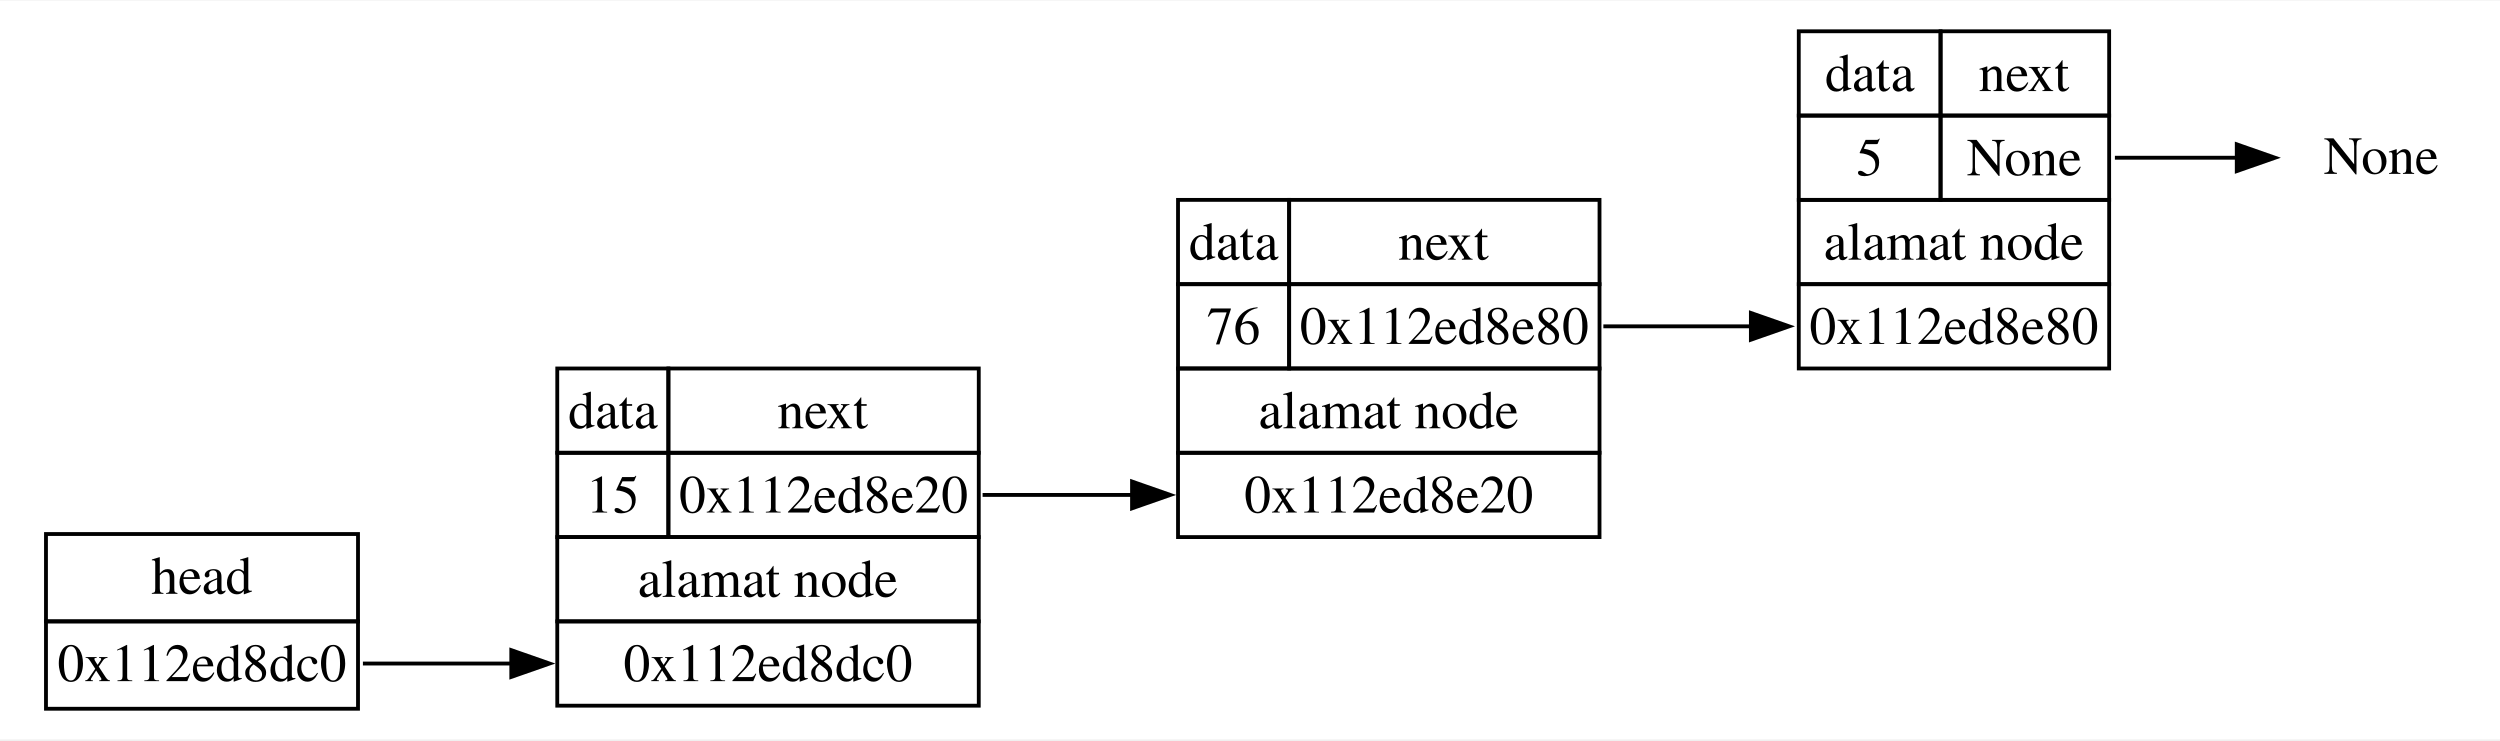
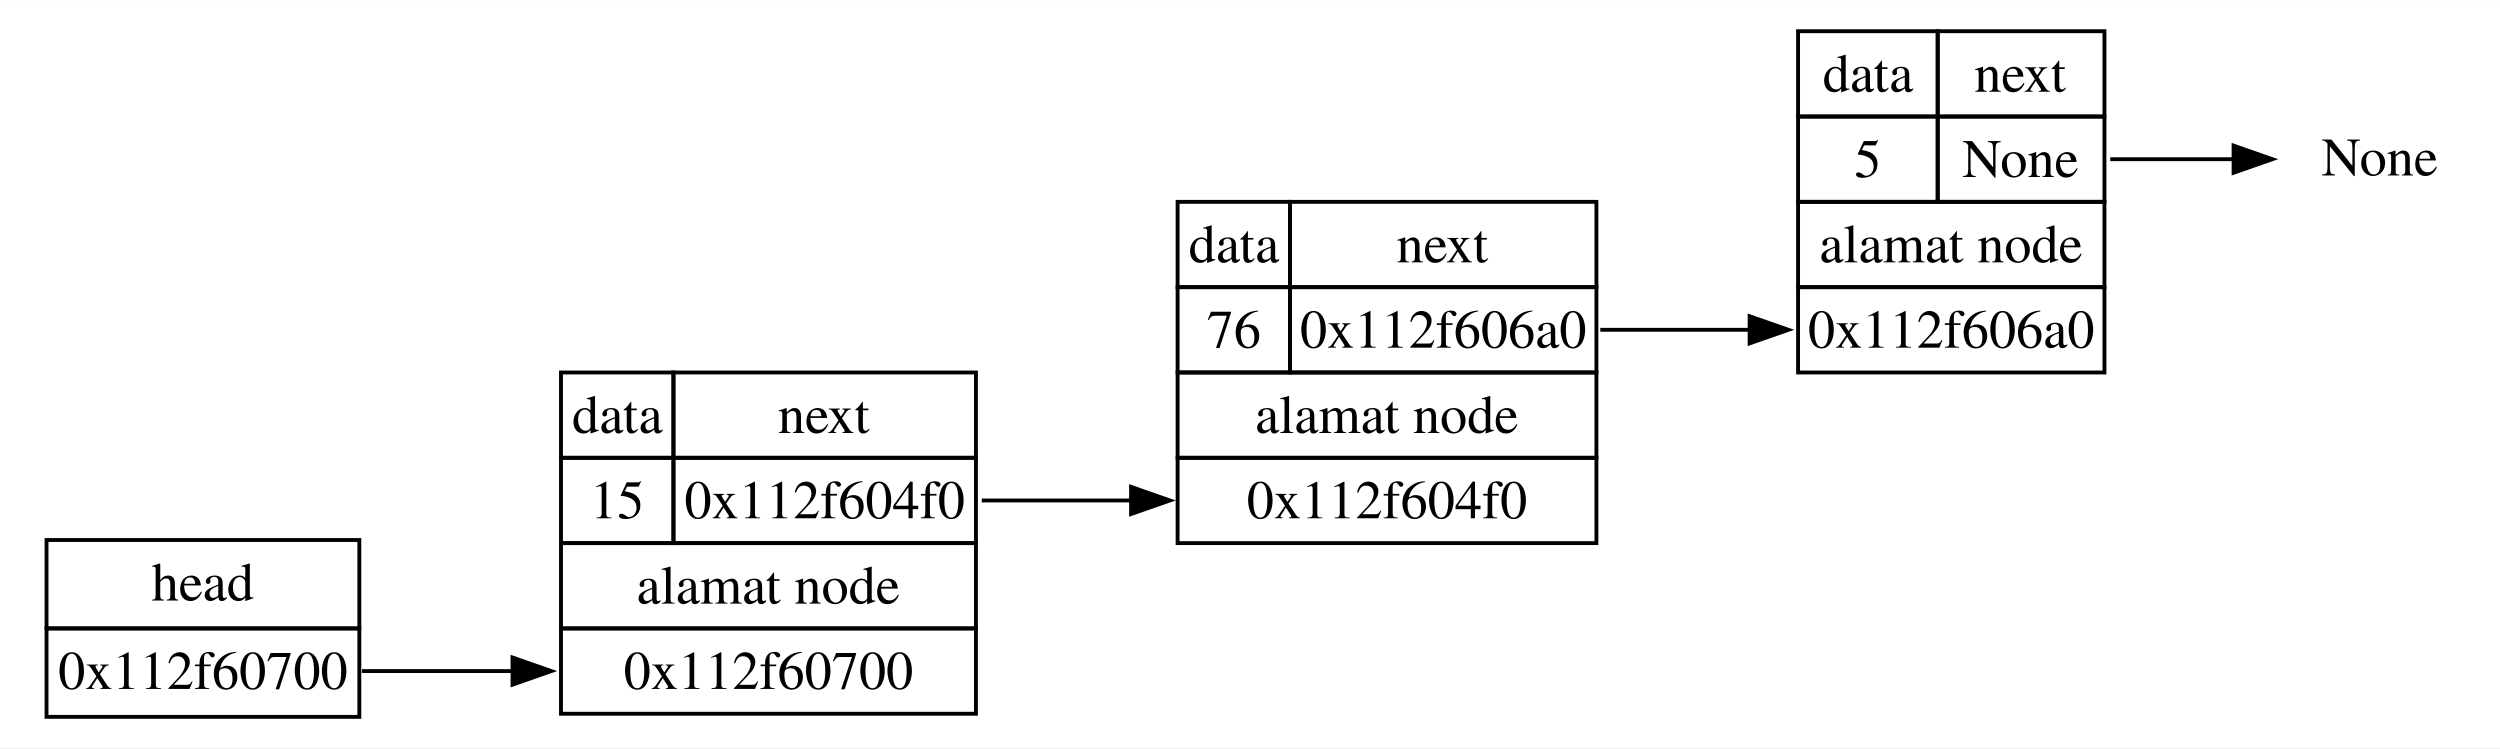
- <svg xmlns="http://www.w3.org/2000/svg" width="652pt" height="193pt" viewBox="0.00 0.00 652.43 192.80">
+ <svg xmlns="http://www.w3.org/2000/svg" width="645pt" height="193pt" viewBox="0.00 0.00 644.66 192.80">
  <g id="graph0" class="graph" transform="scale(1 1) rotate(0) translate(4 188.8)">
-     <polygon fill="white" stroke="none" points="-4,4 -4,-188.8 648.43,-188.8 648.43,4 -4,4" />
+     <polygon fill="white" stroke="none" points="-4,4 -4,-188.8 640.66,-188.8 640.66,4 -4,4" />
    <g id="node1" class="node">
-       <polygon fill="none" stroke="black" points="8,-26.8 8,-49.6 89.43,-49.6 89.43,-26.8 8,-26.8" />
-       <text text-anchor="start" x="35.5" y="-34" font-family="Times,serif" font-size="14.00">head</text>
-       <polygon fill="none" stroke="black" points="8,-4 8,-26.8 89.43,-26.8 89.43,-4 8,-4" />
-       <text text-anchor="start" x="11" y="-11.2" font-family="Times,serif" font-size="14.00">0x112ed8dc0</text>
+       <polygon fill="none" stroke="black" points="8,-26.8 8,-49.6 88.66,-49.6 88.66,-26.8 8,-26.8" />
+       <text text-anchor="start" x="35.12" y="-34" font-family="Times,serif" font-size="14.00">head</text>
+       <polygon fill="none" stroke="black" points="8,-4 8,-26.8 88.66,-26.8 88.66,-4 8,-4" />
+       <text text-anchor="start" x="11" y="-11.2" font-family="Times,serif" font-size="14.00">0x112f60700</text>
    </g>
    <g id="node2" class="node">
-       <polygon fill="none" stroke="black" points="141.43,-70.8 141.43,-92.8 170.43,-92.8 170.43,-70.8 141.43,-70.8" />
-       <text text-anchor="start" x="144.27" y="-77.2" font-family="Times,serif" font-size="14.00">data</text>
-       <polygon fill="none" stroke="black" points="170.43,-70.8 170.43,-92.8 251.43,-92.8 251.43,-70.8 170.43,-70.8" />
-       <text text-anchor="start" x="198.88" y="-77.2" font-family="Times,serif" font-size="14.00">next</text>
-       <polygon fill="none" stroke="black" points="141.43,-48.8 141.43,-70.8 170.43,-70.8 170.43,-48.8 141.43,-48.8" />
-       <text text-anchor="start" x="148.93" y="-55.2" font-family="Times,serif" font-size="14.00">15</text>
-       <polygon fill="none" stroke="black" points="170.43,-48.8 170.43,-70.8 251.43,-70.8 251.43,-48.8 170.43,-48.8" />
-       <text text-anchor="start" x="173.21" y="-55.2" font-family="Times,serif" font-size="14.00">0x112ed8e20</text>
-       <polygon fill="none" stroke="black" points="141.43,-26.8 141.43,-48.8 251.43,-48.8 251.43,-26.8 141.43,-26.8" />
-       <text text-anchor="start" x="162.42" y="-33.2" font-family="Times,serif" font-size="14.00">alamat node</text>
-       <polygon fill="none" stroke="black" points="141.43,-4.8 141.43,-26.8 251.43,-26.8 251.43,-4.8 141.43,-4.8" />
-       <text text-anchor="start" x="158.71" y="-11.2" font-family="Times,serif" font-size="14.00">0x112ed8dc0</text>
+       <polygon fill="none" stroke="black" points="140.66,-70.8 140.66,-92.8 169.66,-92.8 169.66,-70.8 140.66,-70.8" />
+       <text text-anchor="start" x="143.5" y="-77.2" font-family="Times,serif" font-size="14.00">data</text>
+       <polygon fill="none" stroke="black" points="169.66,-70.8 169.66,-92.8 247.66,-92.8 247.66,-70.8 169.66,-70.8" />
+       <text text-anchor="start" x="196.61" y="-77.2" font-family="Times,serif" font-size="14.00">next</text>
+       <polygon fill="none" stroke="black" points="140.66,-48.8 140.66,-70.8 169.66,-70.8 169.66,-48.8 140.66,-48.8" />
+       <text text-anchor="start" x="148.16" y="-55.2" font-family="Times,serif" font-size="14.00">15</text>
+       <polygon fill="none" stroke="black" points="169.66,-48.8 169.66,-70.8 247.66,-70.8 247.66,-48.8 169.66,-48.8" />
+       <text text-anchor="start" x="172.5" y="-55.2" font-family="Times,serif" font-size="14.00">0x112f604f0</text>
+       <polygon fill="none" stroke="black" points="140.66,-26.8 140.66,-48.8 247.66,-48.8 247.66,-26.8 140.66,-26.8" />
+       <text text-anchor="start" x="160.15" y="-33.2" font-family="Times,serif" font-size="14.00">alamat node</text>
+       <polygon fill="none" stroke="black" points="140.66,-4.8 140.66,-26.8 247.66,-26.8 247.66,-4.8 140.66,-4.8" />
+       <text text-anchor="start" x="156.83" y="-11.2" font-family="Times,serif" font-size="14.00">0x112f60700</text>
    </g>
    <g id="edge1" class="edge">
-       <path fill="none" stroke="black" d="M90.71,-15.8C108.67,-15.8 115.68,-15.8 129.53,-15.8" />
-       <polygon fill="black" stroke="black" points="129.43,-19.3 139.43,-15.8 129.43,-12.3 129.43,-19.3" />
+       <path fill="none" stroke="black" d="M89.33,-15.8C107.33,-15.8 114.35,-15.8 128.24,-15.8" />
+       <polygon fill="black" stroke="black" points="128.16,-19.3 138.16,-15.8 128.16,-12.3 128.16,-19.3" />
    </g>
    <g id="node3" class="node">
-       <polygon fill="none" stroke="black" points="303.43,-114.8 303.43,-136.8 332.43,-136.8 332.43,-114.8 303.43,-114.8" />
-       <text text-anchor="start" x="306.27" y="-121.2" font-family="Times,serif" font-size="14.00">data</text>
-       <polygon fill="none" stroke="black" points="332.43,-114.8 332.43,-136.8 413.43,-136.8 413.43,-114.8 332.43,-114.8" />
-       <text text-anchor="start" x="360.88" y="-121.2" font-family="Times,serif" font-size="14.00">next</text>
-       <polygon fill="none" stroke="black" points="303.43,-92.8 303.43,-114.8 332.43,-114.8 332.43,-92.8 303.43,-92.8" />
-       <text text-anchor="start" x="310.93" y="-99.2" font-family="Times,serif" font-size="14.00">76</text>
-       <polygon fill="none" stroke="black" points="332.43,-92.8 332.43,-114.8 413.43,-114.8 413.43,-92.8 332.43,-92.8" />
-       <text text-anchor="start" x="335.21" y="-99.2" font-family="Times,serif" font-size="14.00">0x112ed8e80</text>
-       <polygon fill="none" stroke="black" points="303.43,-70.8 303.43,-92.8 413.43,-92.8 413.43,-70.8 303.43,-70.8" />
-       <text text-anchor="start" x="324.42" y="-77.2" font-family="Times,serif" font-size="14.00">alamat node</text>
-       <polygon fill="none" stroke="black" points="303.43,-48.8 303.43,-70.8 413.43,-70.8 413.43,-48.8 303.43,-48.8" />
-       <text text-anchor="start" x="320.71" y="-55.2" font-family="Times,serif" font-size="14.00">0x112ed8e20</text>
+       <polygon fill="none" stroke="black" points="299.66,-114.8 299.66,-136.8 328.66,-136.8 328.66,-114.8 299.66,-114.8" />
+       <text text-anchor="start" x="302.5" y="-121.2" font-family="Times,serif" font-size="14.00">data</text>
+       <polygon fill="none" stroke="black" points="328.66,-114.8 328.66,-136.8 407.66,-136.8 407.66,-114.8 328.66,-114.8" />
+       <text text-anchor="start" x="356.11" y="-121.2" font-family="Times,serif" font-size="14.00">next</text>
+       <polygon fill="none" stroke="black" points="299.66,-92.8 299.66,-114.8 328.66,-114.8 328.66,-92.8 299.66,-92.8" />
+       <text text-anchor="start" x="307.16" y="-99.2" font-family="Times,serif" font-size="14.00">76</text>
+       <polygon fill="none" stroke="black" points="328.66,-92.8 328.66,-114.8 407.66,-114.8 407.66,-92.8 328.66,-92.8" />
+       <text text-anchor="start" x="331.22" y="-99.2" font-family="Times,serif" font-size="14.00">0x112f606a0</text>
+       <polygon fill="none" stroke="black" points="299.66,-70.8 299.66,-92.8 407.66,-92.8 407.66,-70.8 299.66,-70.8" />
+       <text text-anchor="start" x="319.65" y="-77.2" font-family="Times,serif" font-size="14.00">alamat node</text>
+       <polygon fill="none" stroke="black" points="299.66,-48.8 299.66,-70.8 407.66,-70.8 407.66,-48.8 299.66,-48.8" />
+       <text text-anchor="start" x="317.5" y="-55.2" font-family="Times,serif" font-size="14.00">0x112f604f0</text>
    </g>
    <g id="edge2" class="edge">
-       <path fill="none" stroke="black" d="M252.43,-59.8C270.48,-59.8 277.54,-59.8 291.47,-59.8" />
-       <polygon fill="black" stroke="black" points="291.43,-63.3 301.43,-59.8 291.43,-56.3 291.43,-63.3" />
+       <path fill="none" stroke="black" d="M249.16,-59.8C267.04,-59.8 274.02,-59.8 287.81,-59.8" />
+       <polygon fill="black" stroke="black" points="287.66,-63.3 297.66,-59.8 287.66,-56.3 287.66,-63.3" />
    </g>
    <g id="node4" class="node">
-       <polygon fill="none" stroke="black" points="465.43,-158.8 465.43,-180.8 502.43,-180.8 502.43,-158.8 465.43,-158.8" />
-       <text text-anchor="start" x="472.27" y="-165.2" font-family="Times,serif" font-size="14.00">data</text>
-       <polygon fill="none" stroke="black" points="502.43,-158.8 502.43,-180.8 546.43,-180.8 546.43,-158.8 502.43,-158.8" />
-       <text text-anchor="start" x="512.38" y="-165.2" font-family="Times,serif" font-size="14.00">next</text>
-       <polygon fill="none" stroke="black" points="465.43,-136.8 465.43,-158.8 502.43,-158.8 502.43,-136.8 465.43,-136.8" />
-       <text text-anchor="start" x="480.43" y="-143.2" font-family="Times,serif" font-size="14.00">5</text>
-       <polygon fill="none" stroke="black" points="502.43,-136.8 502.43,-158.8 546.43,-158.8 546.43,-136.8 502.43,-136.8" />
-       <text text-anchor="start" x="509.27" y="-143.2" font-family="Times,serif" font-size="14.00">None</text>
-       <polygon fill="none" stroke="black" points="465.43,-114.8 465.43,-136.8 546.43,-136.8 546.43,-114.8 465.43,-114.8" />
-       <text text-anchor="start" x="471.92" y="-121.2" font-family="Times,serif" font-size="14.00">alamat node</text>
-       <polygon fill="none" stroke="black" points="465.43,-92.8 465.43,-114.8 546.43,-114.8 546.43,-92.8 465.43,-92.8" />
-       <text text-anchor="start" x="468.21" y="-99.2" font-family="Times,serif" font-size="14.00">0x112ed8e80</text>
+       <polygon fill="none" stroke="black" points="459.66,-158.8 459.66,-180.8 495.66,-180.8 495.66,-158.8 459.66,-158.8" />
+       <text text-anchor="start" x="466" y="-165.2" font-family="Times,serif" font-size="14.00">data</text>
+       <polygon fill="none" stroke="black" points="495.66,-158.8 495.66,-180.8 538.66,-180.8 538.66,-158.8 495.66,-158.8" />
+       <text text-anchor="start" x="505.11" y="-165.2" font-family="Times,serif" font-size="14.00">next</text>
+       <polygon fill="none" stroke="black" points="459.66,-136.8 459.66,-158.8 495.66,-158.8 495.66,-136.8 459.66,-136.8" />
+       <text text-anchor="start" x="474.16" y="-143.2" font-family="Times,serif" font-size="14.00">5</text>
+       <polygon fill="none" stroke="black" points="495.66,-136.8 495.66,-158.8 538.66,-158.8 538.66,-136.8 495.66,-136.8" />
+       <text text-anchor="start" x="502" y="-143.2" font-family="Times,serif" font-size="14.00">None</text>
+       <polygon fill="none" stroke="black" points="459.66,-114.8 459.66,-136.8 538.66,-136.8 538.66,-114.8 459.66,-114.8" />
+       <text text-anchor="start" x="465.15" y="-121.2" font-family="Times,serif" font-size="14.00">alamat node</text>
+       <polygon fill="none" stroke="black" points="459.66,-92.8 459.66,-114.8 538.66,-114.8 538.66,-92.8 459.66,-92.8" />
+       <text text-anchor="start" x="462.22" y="-99.2" font-family="Times,serif" font-size="14.00">0x112f606a0</text>
    </g>
    <g id="edge3" class="edge">
-       <path fill="none" stroke="black" d="M414.43,-103.8C432.3,-103.8 439.29,-103.8 453.08,-103.8" />
-       <polygon fill="black" stroke="black" points="452.93,-107.3 462.93,-103.8 452.93,-100.3 452.93,-107.3" />
+       <path fill="none" stroke="black" d="M408.66,-103.8C426.54,-103.8 433.52,-103.8 447.31,-103.8" />
+       <polygon fill="black" stroke="black" points="447.16,-107.3 457.16,-103.8 447.16,-100.3 447.16,-107.3" />
    </g>
    <g id="node5" class="node">
-       <text text-anchor="middle" x="617.43" y="-143.6" font-family="Times,serif" font-size="14.00">None</text>
+       <text text-anchor="middle" x="609.66" y="-143.6" font-family="Times,serif" font-size="14.00">None</text>
    </g>
    <g id="edge4" class="edge">
-       <path fill="none" stroke="black" d="M547.93,-147.8C558.32,-147.8 569.6,-147.8 579.95,-147.8" />
-       <polygon fill="black" stroke="black" points="579.73,-151.3 589.73,-147.8 579.73,-144.3 579.73,-151.3" />
+       <path fill="none" stroke="black" d="M540.16,-147.8C550.55,-147.8 561.83,-147.8 572.18,-147.8" />
+       <polygon fill="black" stroke="black" points="571.96,-151.3 581.96,-147.8 571.96,-144.3 571.96,-151.3" />
    </g>
  </g>
</svg>
